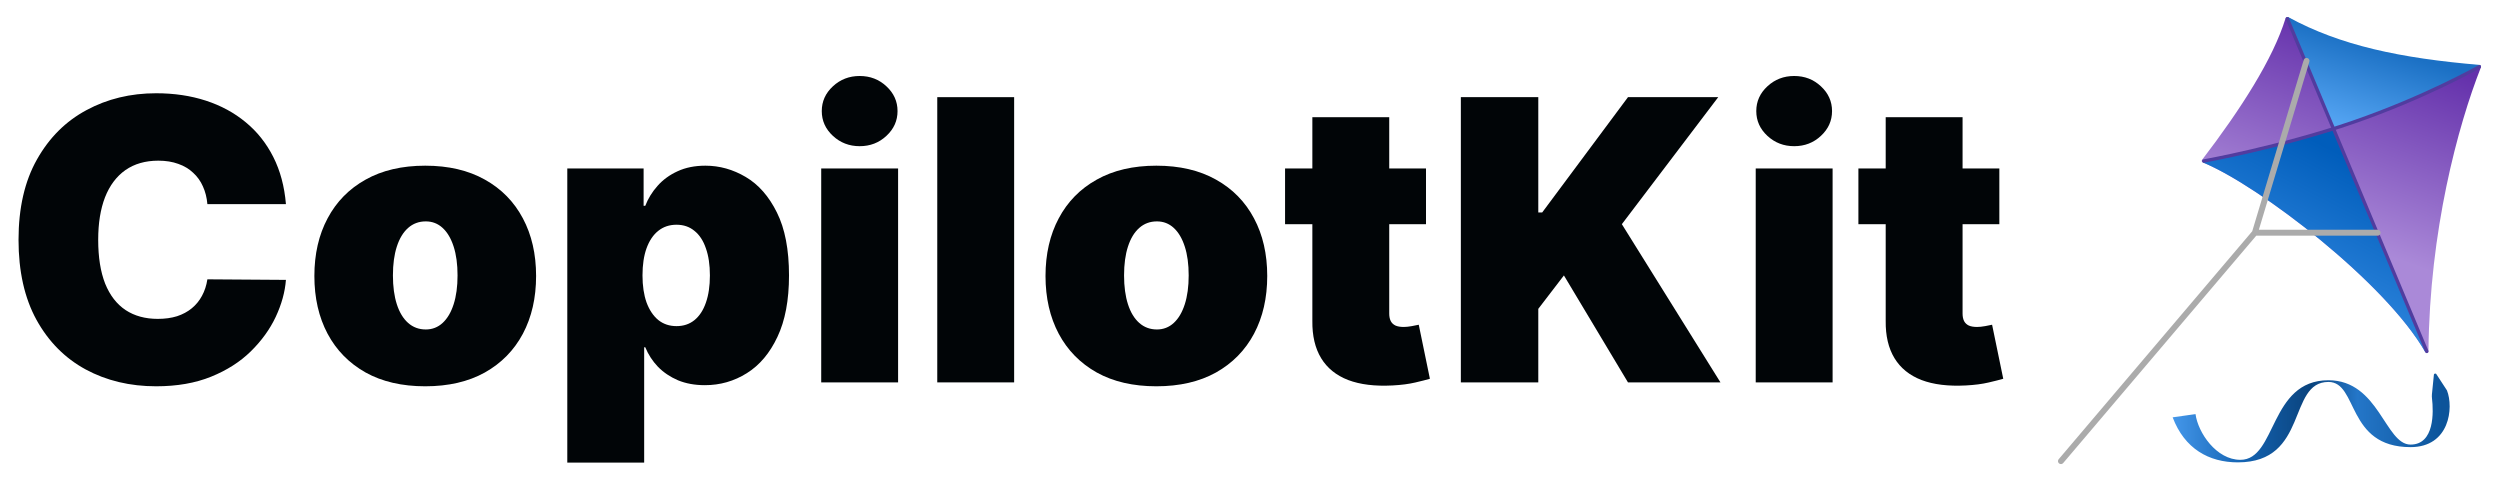
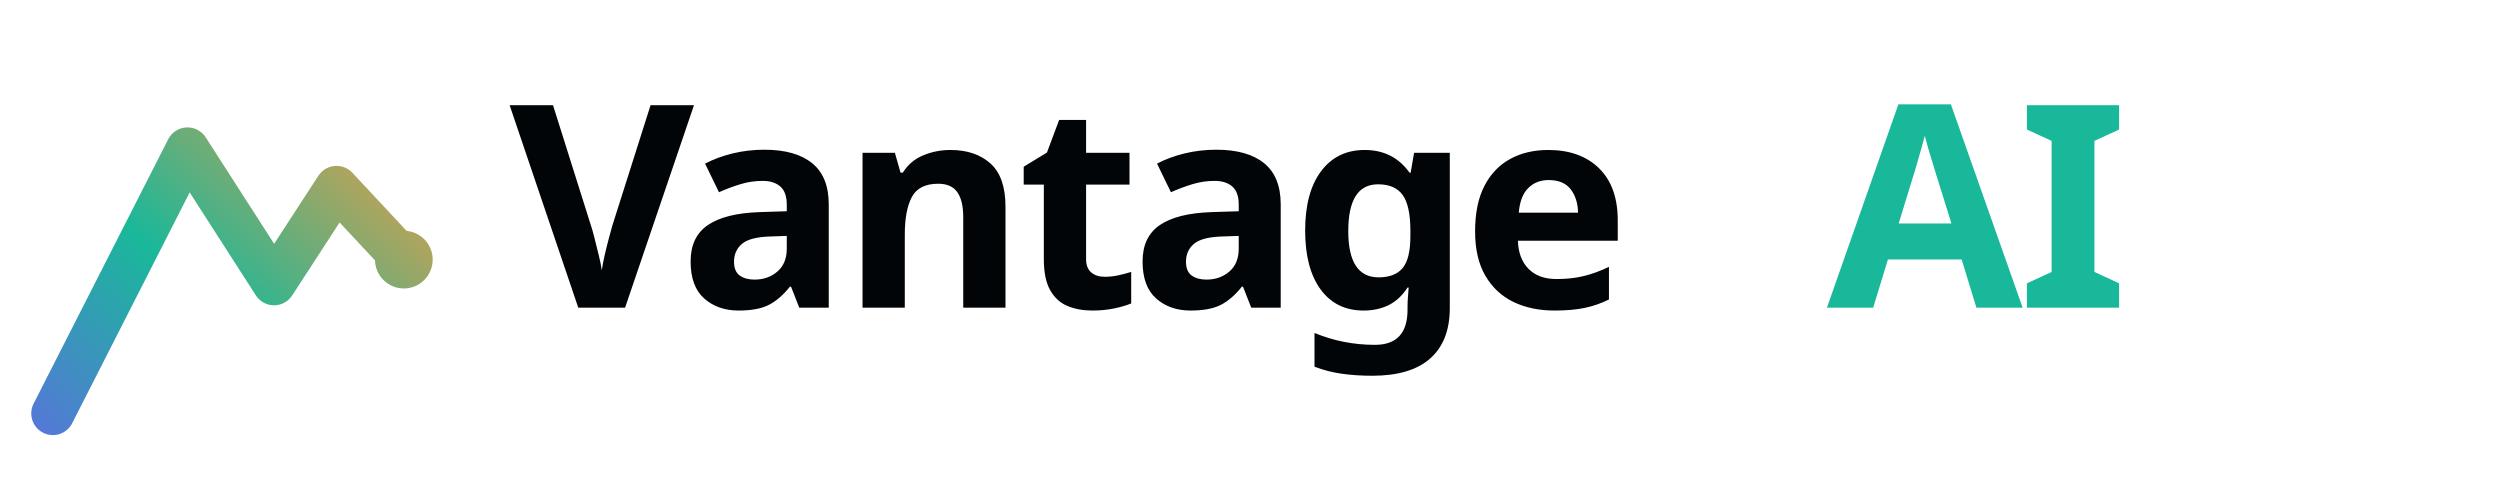
- <svg xmlns="http://www.w3.org/2000/svg" viewBox="0 0 1044.21 200" fill="none">
-   <g transform="translate(7.74 31.74)">
-     <g id="CopilotKit">
-       <path d="M111.689 53.517H78.88C78.647 50.803 78.027 48.34 77.019 46.13C76.049 43.919 74.692 42.019 72.947 40.429C71.24 38.801 69.165 37.559 66.722 36.706C64.279 35.814 61.506 35.368 58.404 35.368C52.974 35.368 48.379 36.687 44.617 39.324C40.894 41.961 38.063 45.742 36.124 50.667C34.224 55.592 33.274 61.506 33.274 68.409C33.274 75.7 34.243 81.808 36.182 86.733C38.16 91.62 41.011 95.304 44.734 97.785C48.457 100.229 52.936 101.45 58.171 101.45C61.157 101.45 63.833 101.082 66.199 100.345C68.564 99.57 70.62 98.465 72.365 97.029C74.11 95.595 75.526 93.869 76.612 91.852C77.736 89.796 78.492 87.49 78.88 84.93L111.689 85.163C111.301 90.204 109.885 95.343 107.442 100.578C104.999 105.774 101.528 110.583 97.029 115.004C92.57 119.386 87.043 122.916 80.451 125.591C73.858 128.267 66.199 129.605 57.473 129.605C46.537 129.605 36.725 127.259 28.038 122.567C19.39 117.874 12.546 110.971 7.504 101.858C2.501 92.744 0 81.595 0 68.409C0 55.147 2.56 43.978 7.679 34.903C12.798 25.789 19.701 18.906 28.387 14.252C37.074 9.56 46.77 7.213 57.473 7.213C64.996 7.213 71.919 8.241 78.24 10.296C84.561 12.352 90.107 15.357 94.877 19.313C99.647 23.23 103.486 28.058 106.395 33.798C109.303 39.537 111.068 46.11 111.689 53.517Z" fill="#010507" />
-       <path d="M169.874 129.606C160.179 129.606 151.88 127.686 144.977 123.847C138.074 119.968 132.781 114.578 129.096 107.675C125.412 100.733 123.57 92.686 123.57 83.534C123.57 74.382 125.412 66.354 129.096 59.452C132.781 52.509 138.074 47.119 144.977 43.28C151.88 39.401 160.179 37.463 169.874 37.463C179.569 37.463 187.868 39.401 194.771 43.28C201.674 47.119 206.968 52.509 210.652 59.452C214.336 66.354 216.178 74.382 216.178 83.534C216.178 92.686 214.336 100.733 210.652 107.675C206.968 114.578 201.674 119.968 194.771 123.847C187.868 127.686 179.569 129.606 169.874 129.606ZM170.107 105.872C172.822 105.872 175.168 104.96 177.145 103.138C179.123 101.315 180.655 98.717 181.741 95.343C182.827 91.969 183.37 87.955 183.37 83.301C183.37 78.609 182.827 74.595 181.741 71.26C180.655 67.886 179.123 65.287 177.145 63.465C175.168 61.642 172.822 60.731 170.107 60.731C167.237 60.731 164.775 61.642 162.719 63.465C160.664 65.287 159.093 67.886 158.007 71.26C156.922 74.595 156.378 78.609 156.378 83.301C156.378 87.955 156.922 91.969 158.007 95.343C159.093 98.717 160.664 101.315 162.719 103.138C164.775 104.96 167.237 105.872 170.107 105.872Z" fill="#010507" />
-       <path d="M229.208 161.484V38.626H261.086V54.215H261.784C262.948 51.191 264.655 48.418 266.903 45.898C269.153 43.338 271.945 41.302 275.28 39.789C278.615 38.238 282.493 37.463 286.914 37.463C292.809 37.463 298.413 39.033 303.726 42.174C309.077 45.316 313.421 50.26 316.756 57.008C320.13 63.756 321.817 72.52 321.817 83.301C321.817 93.617 320.208 102.168 316.989 108.955C313.809 115.741 309.543 120.802 304.191 124.137C298.878 127.473 293.041 129.14 286.682 129.14C282.493 129.14 278.751 128.461 275.455 127.104C272.197 125.708 269.405 123.827 267.078 121.462C264.79 119.057 263.025 116.342 261.784 113.317H261.319V161.484H229.208ZM260.621 83.301C260.621 87.644 261.183 91.406 262.308 94.587C263.471 97.728 265.101 100.171 267.195 101.916C269.327 103.622 271.868 104.476 274.815 104.476C277.762 104.476 280.263 103.642 282.319 101.974C284.413 100.268 286.003 97.844 287.089 94.703C288.214 91.523 288.776 87.722 288.776 83.301C288.776 78.88 288.214 75.1 287.089 71.958C286.003 68.778 284.413 66.354 282.319 64.687C280.263 62.98 277.762 62.127 274.815 62.127C271.868 62.127 269.327 62.98 267.195 64.687C265.101 66.354 263.471 68.778 262.308 71.958C261.183 75.1 260.621 78.88 260.621 83.301Z" fill="#010507" />
-       <path d="M335.269 127.977V38.625H367.38V127.977H335.269ZM351.324 29.318C346.981 29.318 343.258 27.883 340.156 25.014C337.054 22.144 335.502 18.692 335.502 14.659C335.502 10.626 337.054 7.174 340.156 4.305C343.258 1.435 346.981 0 351.324 0C355.707 0 359.429 1.435 362.493 4.305C365.596 7.174 367.147 10.626 367.147 14.659C367.147 18.692 365.596 22.144 362.493 25.014C359.429 27.883 355.707 29.318 351.324 29.318Z" fill="#010507" />
-       <path d="M415.851 8.842V127.977H383.74V8.842H415.851Z" fill="#010507" />
-       <path d="M475.258 129.606C465.563 129.606 457.264 127.686 450.361 123.847C443.458 119.968 438.164 114.578 434.48 107.675C430.796 100.733 428.954 92.686 428.954 83.534C428.954 74.382 430.796 66.354 434.48 59.452C438.164 52.509 443.458 47.119 450.361 43.28C457.264 39.401 465.563 37.463 475.258 37.463C484.954 37.463 493.253 39.401 500.156 43.28C507.059 47.119 512.352 52.509 516.036 59.452C519.72 66.354 521.563 74.382 521.563 83.534C521.563 92.686 519.72 100.733 516.036 107.675C512.352 114.578 507.059 119.968 500.156 123.847C493.253 127.686 484.954 129.606 475.258 129.606ZM475.491 105.872C478.205 105.872 480.552 104.96 482.53 103.138C484.508 101.315 486.039 98.717 487.125 95.343C488.211 91.969 488.754 87.955 488.754 83.301C488.754 78.609 488.211 74.595 487.125 71.26C486.039 67.886 484.508 65.287 482.53 63.465C480.552 61.642 478.205 60.731 475.491 60.731C472.621 60.731 470.158 61.642 468.103 63.465C466.048 65.287 464.477 67.886 463.391 71.26C462.305 74.595 461.763 78.609 461.763 83.301C461.763 87.955 462.305 91.969 463.391 95.343C464.477 98.717 466.048 101.315 468.103 103.138C470.158 104.96 472.621 105.872 475.491 105.872Z" fill="#010507" />
-       <path d="M587.877 38.625V61.894H529.008V38.625H587.877ZM540.41 17.219H572.52V99.24C572.52 100.481 572.734 101.528 573.16 102.381C573.587 103.196 574.246 103.816 575.138 104.242C576.03 104.63 577.174 104.824 578.57 104.824C579.539 104.824 580.664 104.708 581.944 104.476C583.262 104.242 584.232 104.048 584.852 103.894L589.506 126.464C588.072 126.891 586.016 127.415 583.34 128.035C580.703 128.655 577.561 129.063 573.916 129.256C566.548 129.644 560.363 128.888 555.36 126.987C550.357 125.049 546.595 122.004 544.075 117.854C541.554 113.705 540.332 108.508 540.41 102.265V17.219Z" fill="#010507" />
-       <path d="M602.435 127.977V8.842H634.778V57.008H636.406L672.24 8.842H709.935L669.681 61.894L710.866 127.977H672.24L645.481 83.301L634.778 97.263V127.977H602.435Z" fill="#010507" />
-       <path d="M725.597 127.977V38.625H757.708V127.977H725.597ZM741.653 29.318C737.309 29.318 733.586 27.883 730.484 25.014C727.381 22.144 725.831 18.692 725.831 14.659C725.831 10.626 727.381 7.174 730.484 4.305C733.586 1.435 737.309 0 741.653 0C746.035 0 749.758 1.435 752.821 4.305C755.924 7.174 757.475 10.626 757.475 14.659C757.475 18.692 755.924 22.144 752.821 25.014C749.758 27.883 746.035 29.318 741.653 29.318Z" fill="#010507" />
-       <path d="M827.354 38.625V61.894H768.484V38.625H827.354ZM779.886 17.219H811.994V99.24C811.994 100.481 812.206 101.528 812.632 102.381C813.066 103.196 813.72 103.816 814.612 104.242C815.504 104.63 816.65 104.824 818.05 104.824C819.015 104.824 820.136 104.708 821.421 104.476C822.739 104.242 823.704 104.048 824.326 103.894L828.983 126.464C827.551 126.891 825.489 127.415 822.812 128.035C820.177 128.655 817.035 129.063 813.393 129.256C806.024 129.644 799.838 128.888 794.836 126.987C789.833 125.049 786.071 122.004 783.55 117.854C781.03 113.705 779.808 108.508 779.886 102.265V17.219Z" fill="#010507" />
-     </g>
+ <svg xmlns="http://www.w3.org/2000/svg" viewBox="0 0 1040 200" fill="none">
+   <defs>
+     <linearGradient id="vantageMark" x1="0" y1="200" x2="170" y2="20" gradientUnits="userSpaceOnUse">
+       <stop stop-color="#6d5ef0" />
+       <stop offset="0.5" stop-color="#19b89a" />
+       <stop offset="1" stop-color="#ff9a3d" />
+     </linearGradient>
+   </defs>
+   <g transform="translate(8 22)">
+     <path d="M14 150 L70 40 L106 96 L132 56 L160 86" stroke="url(#vantageMark)" stroke-width="18" stroke-linecap="round" stroke-linejoin="round" fill="none" />
+     <circle cx="160" cy="86" r="12" fill="url(#vantageMark)" />
  </g>
-   <svg x="859.58" y="7.1" width="176.717" height="186.745" viewBox="0 0 176.717 186.745" fill="none">
-     <path d="M60.201 59.649C76.421 38.433 89.884 17.453 95.064 0.511C95.203 0.05 95.743 -0.146 96.144 0.12C114.156 12.048 146.965 19.9 175.984 20.084C176.484 20.087 176.827 20.579 176.647 21.045C166.999 45.523 155.214 89.384 154.756 139.471C154.756 140.215 153.708 140.482 153.34 139.835C136.825 110.934 83.926 70.323 60.471 60.739C60.038 60.56 59.915 60.024 60.201 59.649Z" fill="url(#paint0_linear)" />
-     <path d="M114.926 46.672C89.572 54.699 66.404 59.161 60.872 60.175C60.52 60.24 60.447 60.727 60.782 60.864C84.417 70.691 137.054 111.183 153.414 139.967C153.446 140.03 153.528 140.052 153.594 140.024C153.659 139.993 153.692 139.911 153.667 139.841L114.926 46.672Z" fill="url(#paint1_linear)" />
-     <path d="M96.218 0.068C117.921 11.906 143.004 17.224 176.279 20.025C176.484 20.043 176.558 20.323 176.369 20.42C172.114 22.608 147.734 35.013 129.632 41.657C124.779 43.438 119.902 45.089 115.098 46.613C114.991 46.646 114.877 46.593 114.836 46.492L95.719 0.516C95.588 0.207 95.923 -0.093 96.218 0.068Z" fill="url(#paint2_linear)" />
-     <path d="M95.56 0.115C95.875 -0.017 96.232 0.096 96.417 0.368L96.485 0.493L154.721 139.416L154.762 139.554C154.825 139.876 154.657 140.209 154.343 140.341C154.027 140.473 153.671 140.36 153.485 140.088L153.415 139.963L95.181 1.04L95.138 0.902C95.075 0.58 95.245 0.247 95.56 0.115Z" fill="#513C9F" />
-     <path d="M175.661 20.147C176 19.955 176.432 20.073 176.625 20.412C176.818 20.752 176.697 21.184 176.357 21.377V21.379H176.353C176.351 21.38 176.346 21.384 176.341 21.387C176.33 21.393 176.312 21.403 176.29 21.416C176.246 21.441 176.18 21.477 176.094 21.525C175.921 21.622 175.662 21.765 175.323 21.95C174.646 22.322 173.645 22.864 172.351 23.546C169.761 24.909 165.995 26.836 161.283 29.088C151.862 33.592 138.655 39.401 123.512 44.625C108.365 49.849 92.742 53.907 80.909 56.656C74.992 58.031 70.019 59.08 66.526 59.785C64.78 60.138 63.402 60.404 62.462 60.583C61.992 60.672 61.63 60.739 61.386 60.785C61.264 60.807 61.171 60.825 61.109 60.836C61.078 60.842 61.055 60.845 61.039 60.848C61.031 60.85 61.024 60.852 61.02 60.852H61.014L60.87 60.865C60.542 60.856 60.252 60.619 60.192 60.283C60.123 59.899 60.379 59.53 60.763 59.461H60.77C60.773 59.46 60.779 59.458 60.786 59.456C60.801 59.454 60.825 59.45 60.856 59.444C60.917 59.433 61.009 59.417 61.129 59.395C61.371 59.35 61.73 59.282 62.198 59.193C63.134 59.016 64.506 58.751 66.246 58.4C69.728 57.697 74.687 56.65 80.589 55.279C92.395 52.535 107.968 48.491 123.052 43.289C138.13 38.086 151.286 32.299 160.673 27.812C165.366 25.568 169.116 23.65 171.691 22.294C172.978 21.616 173.972 21.078 174.643 20.71C174.978 20.527 175.233 20.386 175.404 20.291C175.489 20.244 175.554 20.206 175.597 20.182C175.618 20.17 175.634 20.161 175.644 20.155C175.649 20.152 175.654 20.151 175.656 20.149L175.658 20.147H175.661Z" fill="#513C9F" />
-     <path d="M2.181 186.308C1.739 186.829 0.957 186.893 0.436 186.45C-0.084 186.008 -0.148 185.227 0.294 184.707L2.181 186.308ZM104.178 17.133C104.832 17.329 105.202 18.02 105.006 18.675L83.912 88.866H133.52L133.768 88.891C134.333 89.006 134.757 89.505 134.757 90.103C134.757 90.702 134.333 91.201 133.768 91.316L133.52 91.341H82.821L2.181 186.308L1.238 185.506L0.294 184.707L81.137 89.499L102.636 17.963C102.832 17.309 103.523 16.936 104.178 17.133Z" fill="#ABABAB" />
-     <path d="M57.452 165.866L47.901 167.209C52.852 180.303 63.008 186.023 75.128 186.023C104.835 186.023 95.768 152.43 112.978 152.43C125.466 152.43 120.393 179.658 147.26 179.658C163.66 179.658 165.297 163.136 162.498 156.029C162.481 155.985 162.465 155.946 162.44 155.907L158.046 149.177C157.759 148.73 157.064 148.898 157.015 149.43L156.196 157.587C156.139 158.154 156.155 158.72 156.221 159.286C156.892 164.921 157.326 178.597 147.26 178.597C136.645 178.597 134.092 151.722 112.978 151.722C88.214 151.722 91.398 184.962 76.192 184.962C66.159 184.962 58.507 173.647 57.452 165.866Z" fill="url(#paint3_linear)" />
-     <defs>
-       <linearGradient id="paint0_linear" x1="135.295" y1="10.893" x2="107.004" y2="88.689" gradientUnits="userSpaceOnUse">
-         <stop stop-color="#6430AB" />
-         <stop offset="1" stop-color="#AA89D8" />
-       </linearGradient>
-       <linearGradient id="paint1_linear" x1="113.371" y1="54.741" x2="76.953" y2="125.111" gradientUnits="userSpaceOnUse">
-         <stop stop-color="#005DBB" />
-         <stop offset="1" stop-color="#3D92E8" />
-       </linearGradient>
-       <linearGradient id="paint2_linear" x1="129.632" y1="10.893" x2="118.666" y2="45.194" gradientUnits="userSpaceOnUse">
-         <stop stop-color="#1B70C4" />
-         <stop offset="1" stop-color="#54A4F2" />
-       </linearGradient>
-       <linearGradient id="paint3_linear" x1="47.901" y1="168.165" x2="163.603" y2="168.165" gradientUnits="userSpaceOnUse">
-         <stop stop-color="#4497EA" />
-         <stop offset="0.255" stop-color="#1463B2" />
-         <stop offset="0.499" stop-color="#0A437D" />
-         <stop offset="0.667" stop-color="#2476C8" />
-         <stop offset="0.973" stop-color="#0C549A" />
-       </linearGradient>
-     </defs>
-   </svg>
+   <g transform="translate(212 0)" fill="#010507">
+     <text x="0" y="128" font-family="'Plus Jakarta Sans', 'Segoe UI', system-ui, sans-serif" font-size="118" font-weight="700" letter-spacing="-4">Vantage</text>
+   </g>
+   <text x="760" y="128" fill="#19b89a" font-family="'Plus Jakarta Sans', 'Segoe UI', system-ui, sans-serif" font-size="118" font-weight="700" letter-spacing="-2">AI</text>
</svg>
